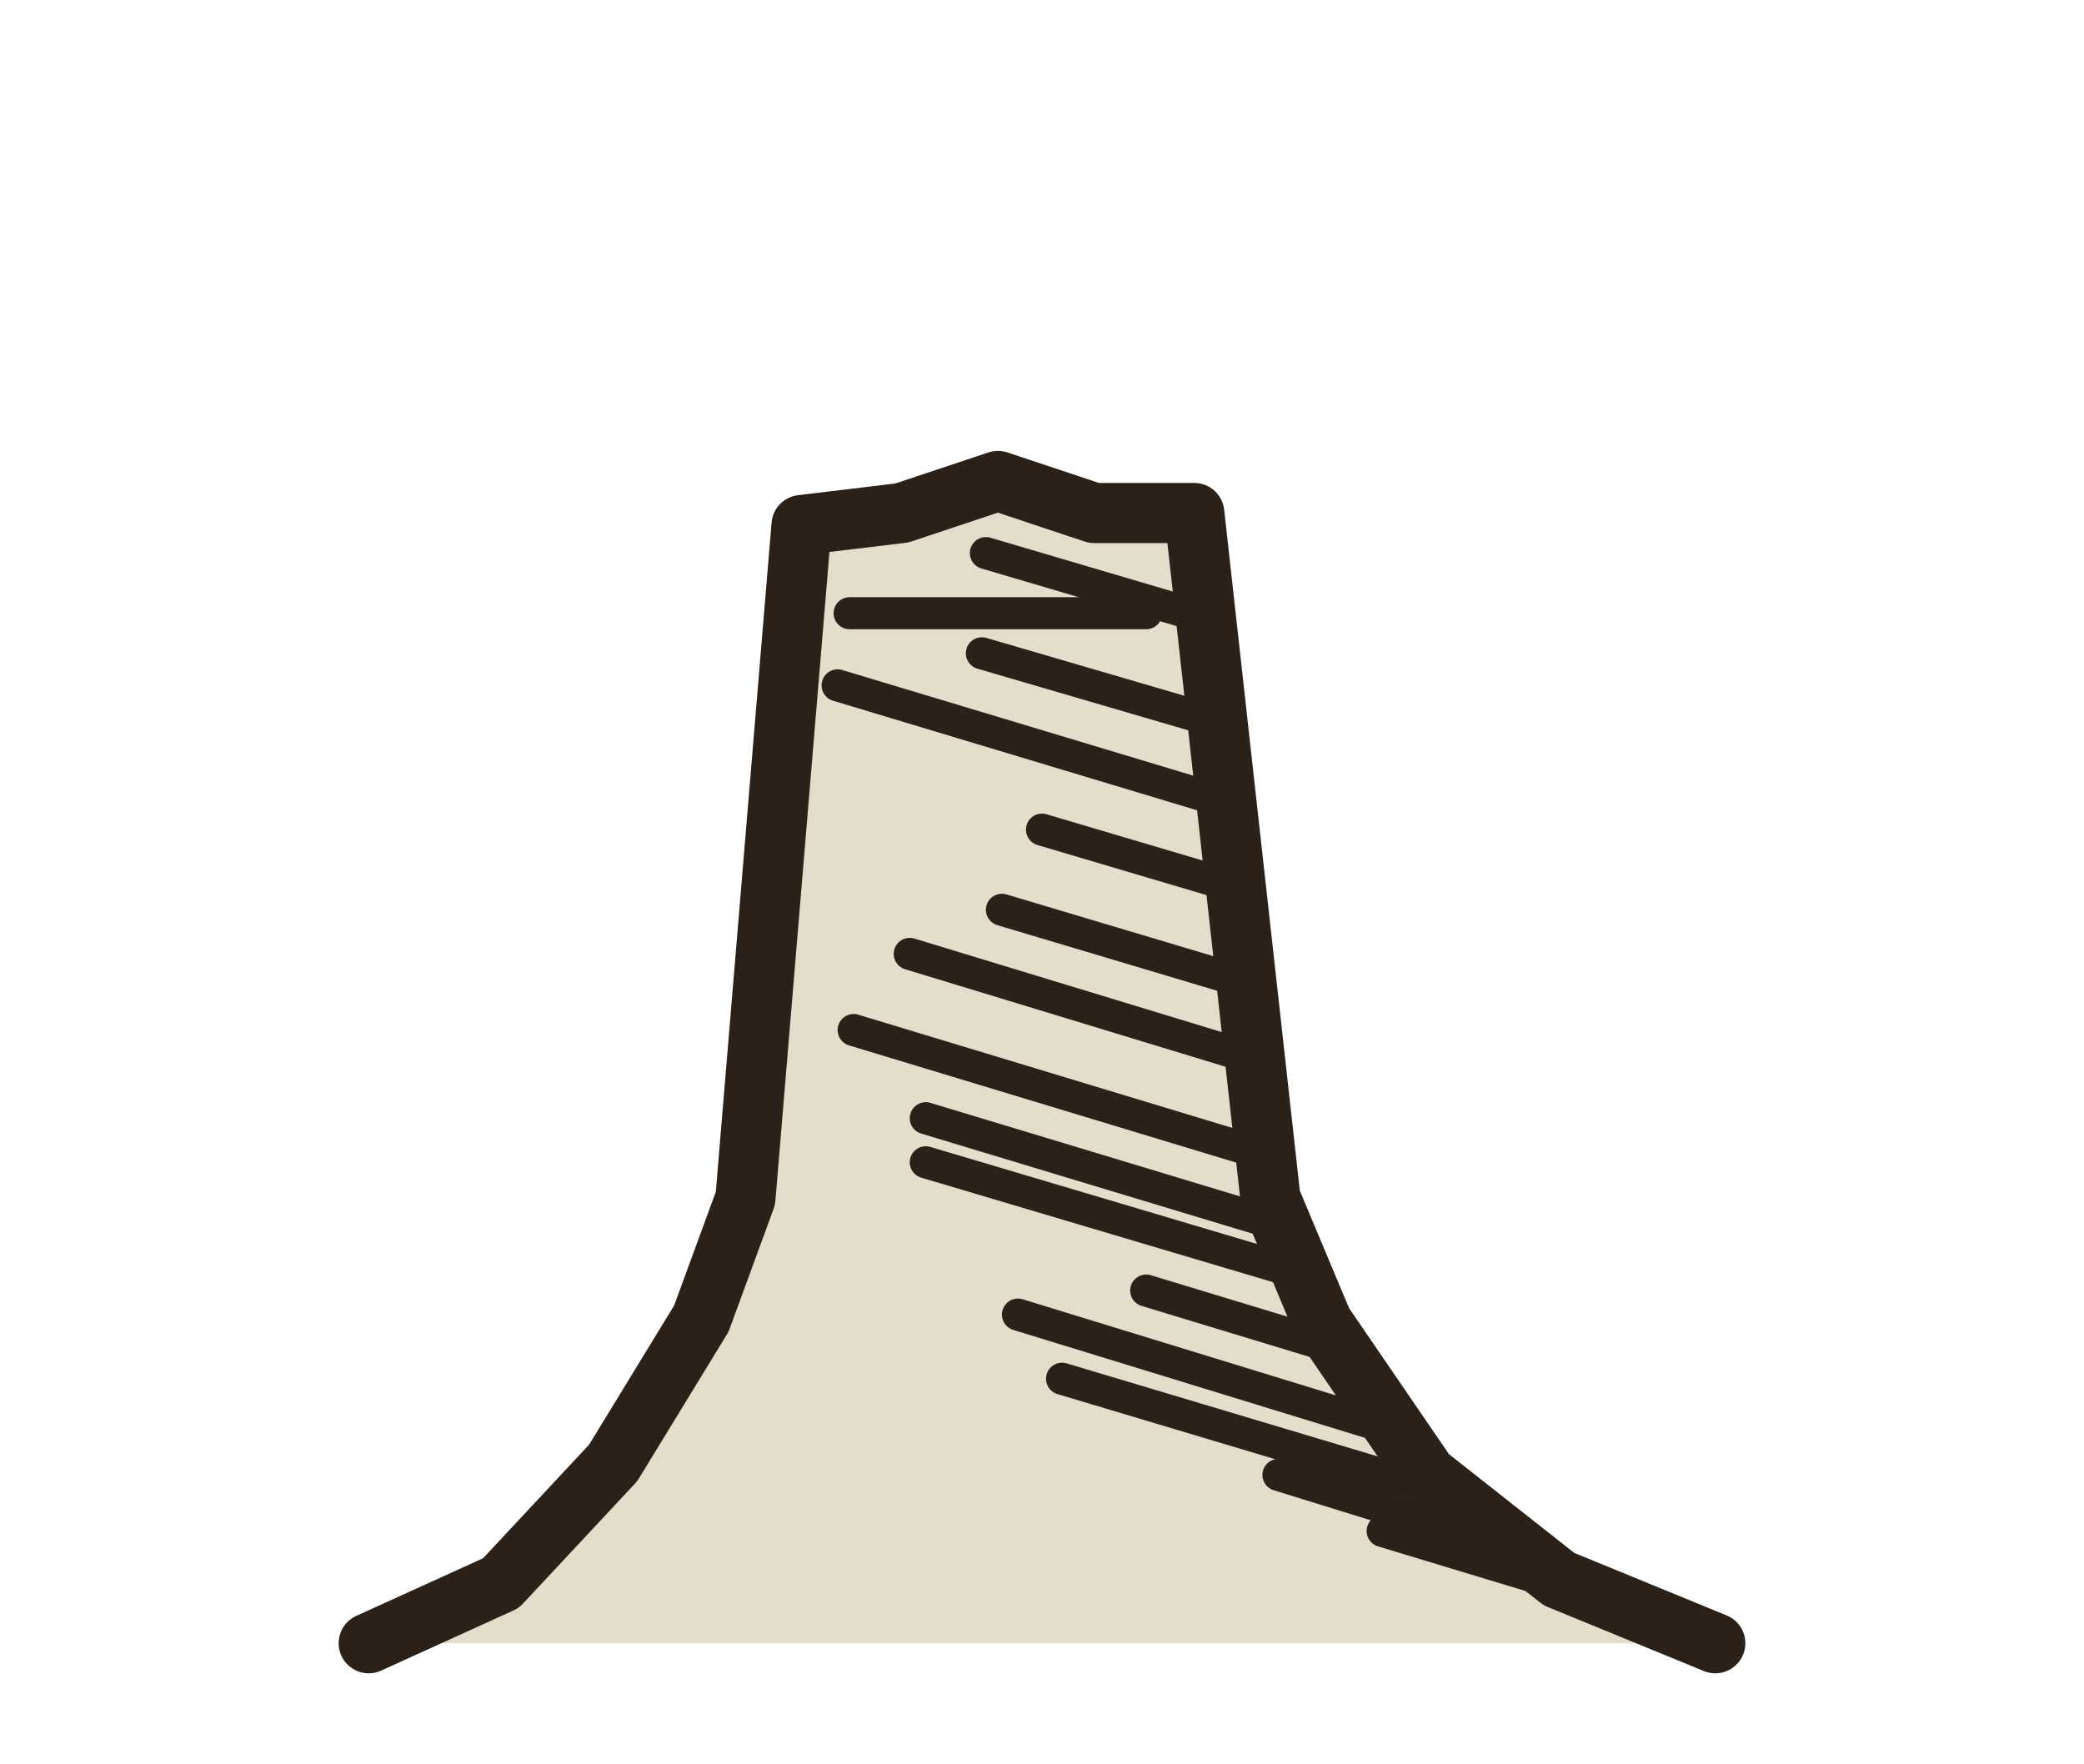
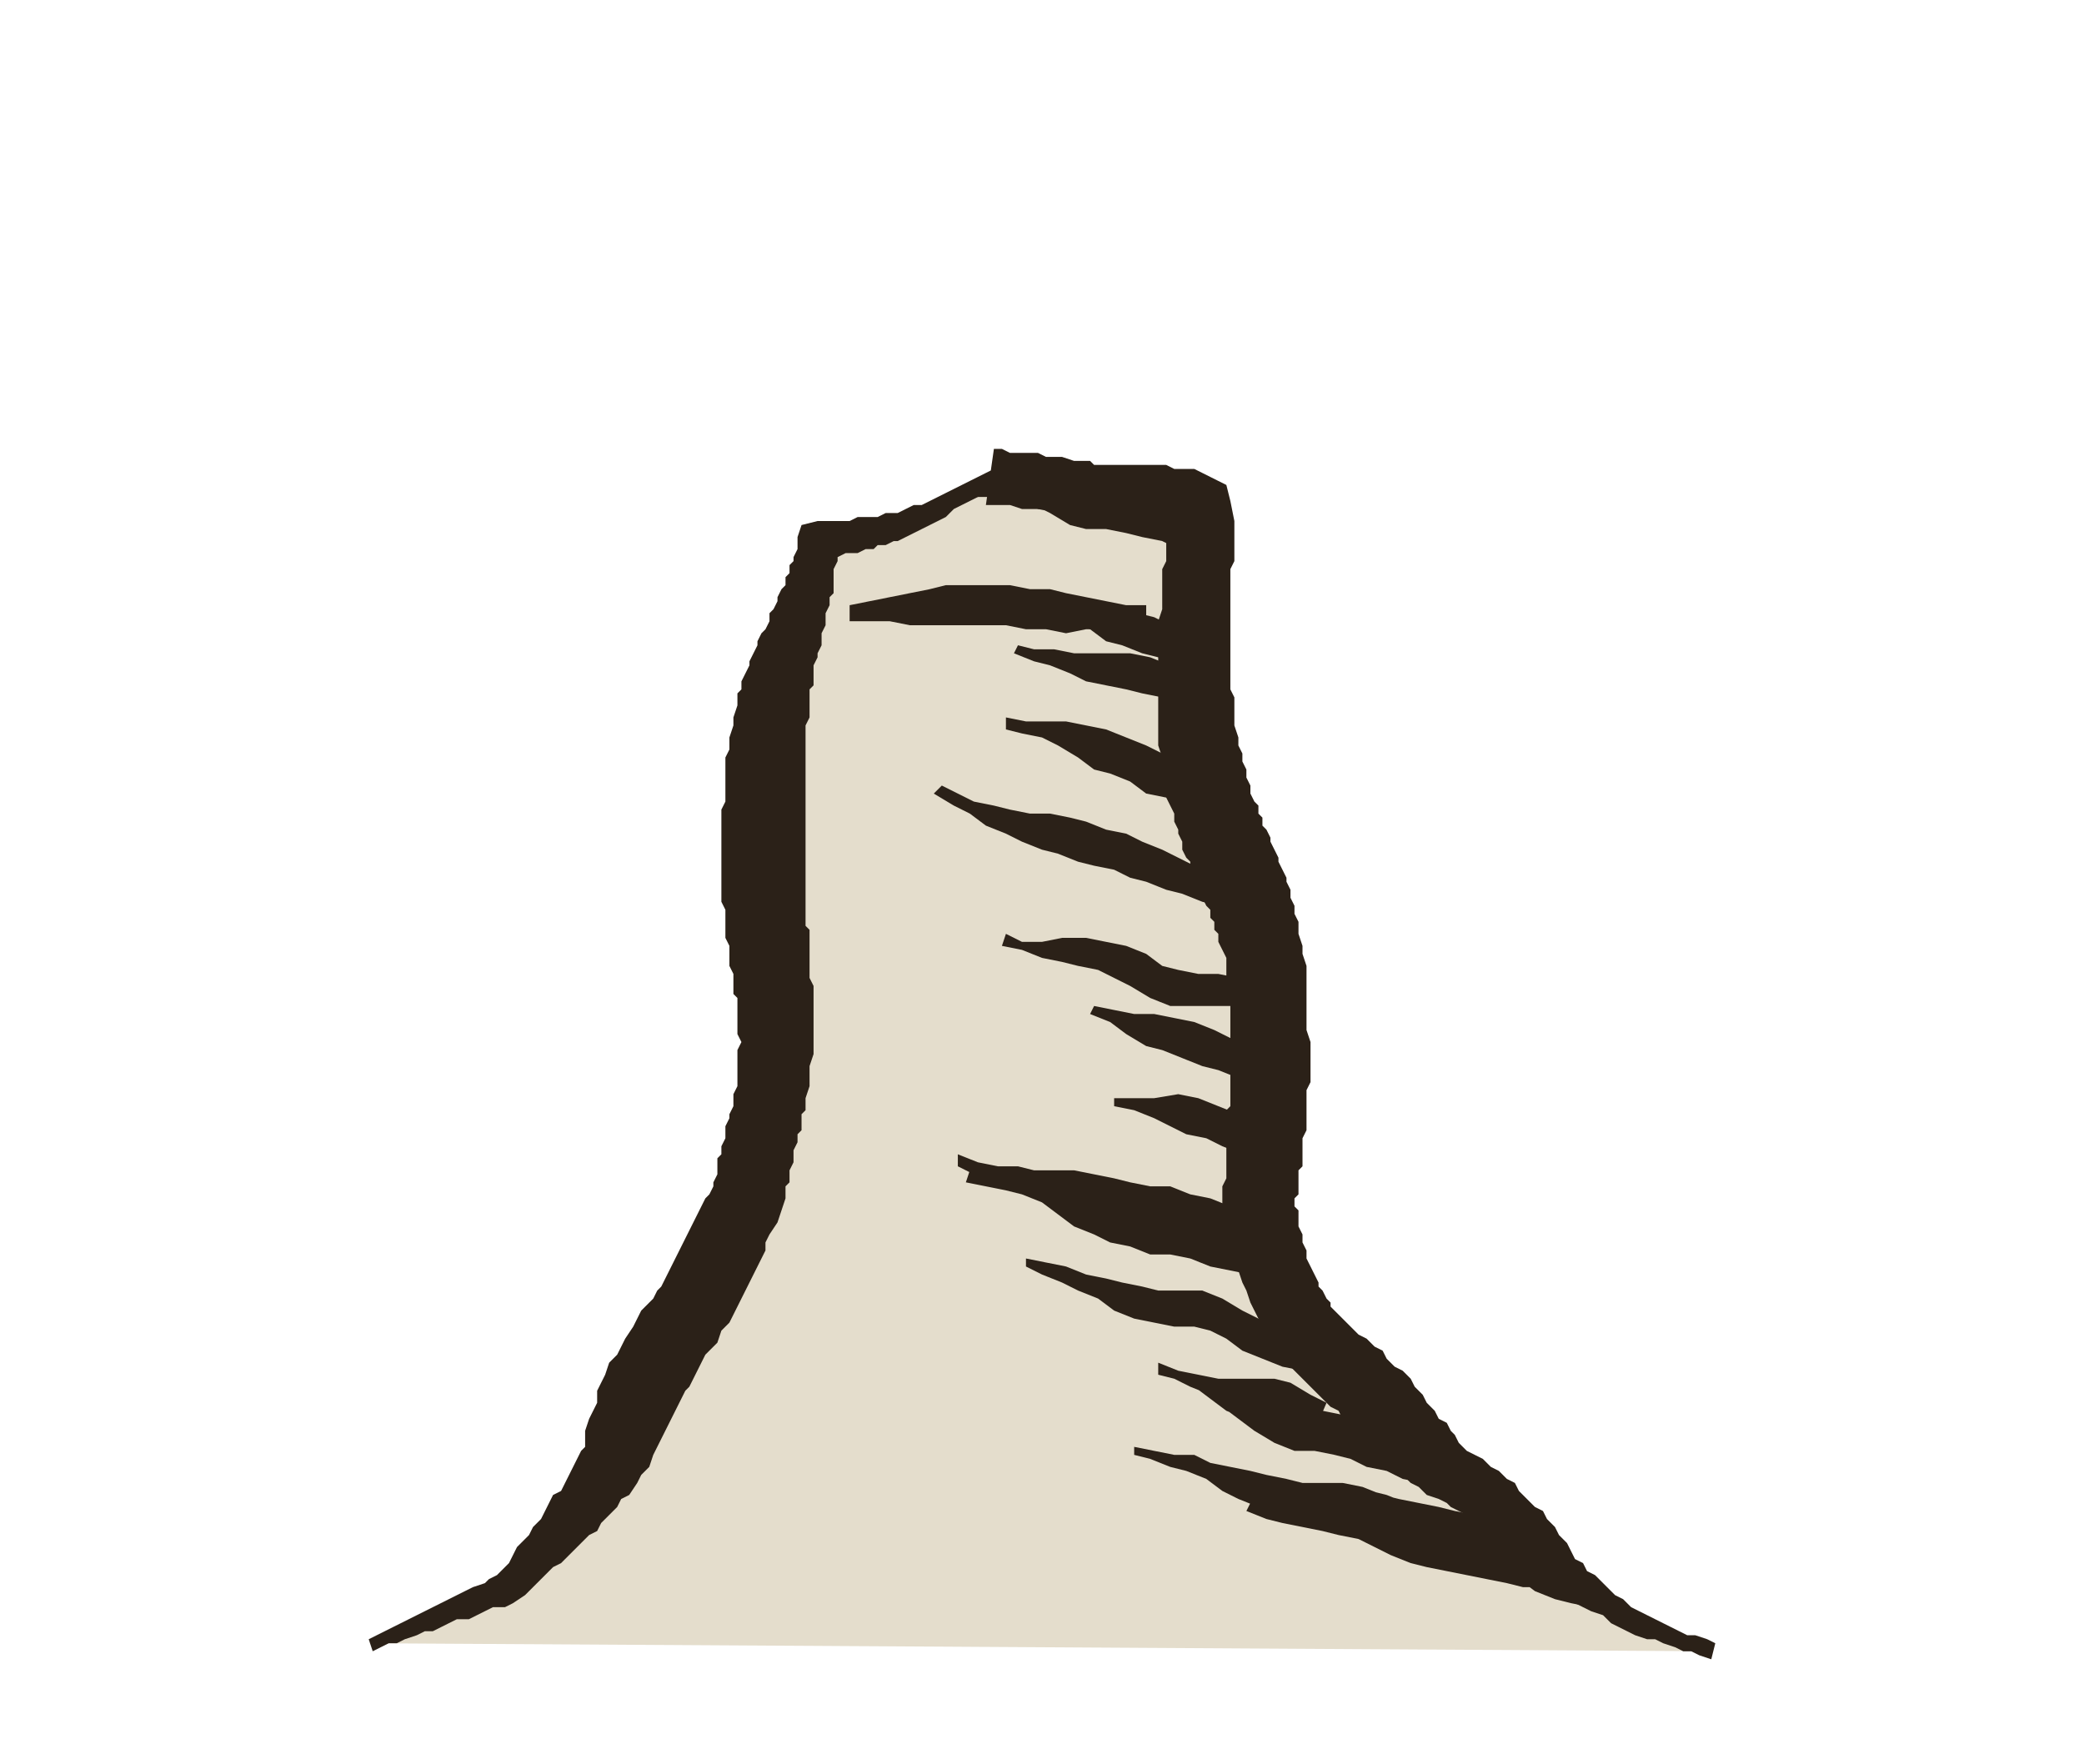
<svg xmlns="http://www.w3.org/2000/svg" width="52" height="44" viewBox="0 0 52 44">
  <defs>
    <clipPath id="m">
-       <polygon points="9.2,41.0 12.5,39.5 15.3,36.5 17.5,32.9 18.6,29.9 20.0,13.1 22.5,12.8 24.9,12.0 27.3,12.8 29.8,12.8 31.7,29.9 33.0,33.0 35.6,36.8 38.9,39.4 42.8,41.0" />
+       <polygon points="9.2,41.0 10.1,40.7 10.9,40.4 11.8,40.0 12.6,39.6 13.3,39.0 13.9,38.3 14.5,37.6 15.0,36.8 15.5,36.0 15.8,35.1 16.2,34.3 16.7,33.5 17.2,32.7 17.6,32.0 18.0,31.2 18.4,30.3 18.7,29.5 19.0,28.5 19.2,27.5 19.3,26.5 19.4,25.5 19.3,24.5 19.2,23.5 19.1,22.5 19.0,21.5 19.1,20.5 19.1,19.5 19.2,18.5 19.3,17.5 19.6,16.5 19.9,15.6 20.2,14.6 20.4,13.7 20.7,13.5 21.5,13.3 22.5,13.1 23.3,12.7 24.1,12.3 24.9,11.9 25.8,12.0 26.7,12.1 27.4,12.3 28.3,12.3 29.4,12.4 30.0,13.2 29.9,14.3 29.8,15.3 29.8,16.2 29.8,17.2 29.9,18.2 30.0,19.2 30.3,20.2 30.6,21.1 31.0,22.1 31.4,23.0 31.6,24.0 31.7,25.0 31.7,26.0 31.7,27.0 31.6,28.0 31.5,29.0 31.4,30.0 31.6,31.0 31.9,31.9 32.3,32.8 33.0,33.6 33.7,34.2 34.3,34.9 35.0,35.6 35.6,36.2 36.3,36.8 37.0,37.3 37.7,37.8 38.4,38.5 39.0,39.2 39.7,39.8 40.5,40.3 41.4,40.7 42.3,41.0 42.7,41.2" />
    </clipPath>
  </defs>
-   <polygon points="9.2,41.0 12.5,39.5 15.3,36.5 17.5,32.9 18.6,29.9 20.0,13.1 22.5,12.8 24.9,12.0 27.3,12.8 29.8,12.8 31.7,29.9 33.0,33.0 35.6,36.8 38.9,39.4 42.8,41.0" fill="#e4ddcc" stroke="none" />
-   <g fill="none" stroke="#2b2118" stroke-linecap="round" stroke-linejoin="round">
-     <polyline points="9.2,41.0 12.5,39.5 15.3,36.5 17.5,32.9 18.6,29.9 20.0,13.1 22.5,12.8 24.9,12.0 27.3,12.8 29.8,12.8 31.7,29.9 33.0,33.0 35.6,36.8 38.9,39.4 42.8,41.0" stroke-width="1.5" />
-     <polyline points="21.2,15.3 28.6,15.3" stroke-width="0.8" />
-     <g stroke-width="0.8" clip-path="url(#m)">
-       <line x1="26.3" y1="12.3" x2="21.1" y2="10.7" />
-       <line x1="30.4" y1="13.5" x2="24.0" y2="11.5" />
-       <line x1="30.7" y1="15.6" x2="24.6" y2="13.8" />
-       <line x1="31.0" y1="18.2" x2="24.5" y2="16.3" />
-       <line x1="31.2" y1="20.2" x2="20.9" y2="17.1" />
-       <line x1="31.4" y1="22.3" x2="26.0" y2="20.7" />
-       <line x1="31.7" y1="24.7" x2="25.0" y2="22.7" />
-       <line x1="31.9" y1="26.6" x2="22.7" y2="23.8" />
-       <line x1="32.2" y1="29.0" x2="21.3" y2="25.7" />
-       <line x1="32.7" y1="30.8" x2="23.1" y2="27.9" />
-       <line x1="33.2" y1="32.0" x2="23.1" y2="29.0" />
-       <line x1="34.2" y1="33.9" x2="28.6" y2="32.2" />
-       <line x1="35.5" y1="35.9" x2="25.4" y2="32.8" />
-       <line x1="37.2" y1="37.6" x2="26.5" y2="34.4" />
-       <line x1="39.0" y1="39.0" x2="31.9" y2="36.8" />
-       <line x1="40.2" y1="39.7" x2="35.1" y2="38.1" />
-       <line x1="42.1" y1="40.5" x2="34.5" y2="38.2" />
-     </g>
+   <polygon points="9.2,41.0 10.1,40.7 10.9,40.4 11.8,40.0 12.6,39.6 13.3,39.0 13.9,38.3 14.5,37.6 15.0,36.8 15.5,36.0 15.8,35.1 16.2,34.3 16.7,33.5 17.2,32.7 17.6,32.0 18.0,31.2 18.4,30.3 18.7,29.5 19.0,28.5 19.2,27.5 19.3,26.5 19.4,25.5 19.3,24.5 19.2,23.5 19.1,22.5 19.0,21.5 19.1,20.5 19.1,19.5 19.2,18.5 19.3,17.5 19.6,16.5 19.9,15.6 20.2,14.6 20.4,13.7 20.7,13.5 21.5,13.3 22.5,13.1 23.3,12.7 24.1,12.3 24.9,11.9 25.8,12.0 26.7,12.1 27.4,12.3 28.3,12.3 29.4,12.4 30.0,13.2 29.9,14.3 29.8,15.3 29.8,16.2 29.8,17.2 29.9,18.2 30.0,19.2 30.3,20.2 30.6,21.1 31.0,22.1 31.4,23.0 31.6,24.0 31.7,25.0 31.7,26.0 31.7,27.0 31.6,28.0 31.5,29.0 31.4,30.0 31.6,31.0 31.9,31.9 32.3,32.8 33.0,33.6 33.7,34.2 34.3,34.9 35.0,35.6 35.6,36.2 36.3,36.8 37.0,37.3 37.7,37.8 38.4,38.5 39.0,39.2 39.7,39.8 40.5,40.3 41.4,40.7 42.3,41.0 42.7,41.2" fill="#e4ddcc" stroke="none" />
+   <g fill="#2b2118" stroke="none">
+     <path d="M9.3,41.2 9.5,41.1 9.7,41.0 9.9,41.0 10.1,40.9 10.4,40.8 10.6,40.7 10.8,40.7 11.0,40.6 11.2,40.5 11.4,40.4 11.7,40.4 11.9,40.3 12.1,40.2 12.3,40.1 12.6,40.1 12.8,40.0 13.1,39.8 13.3,39.6 13.5,39.4 13.6,39.3 13.8,39.1 14.0,39.0 14.2,38.8 14.3,38.7 14.5,38.5 14.7,38.3 14.9,38.2 15.0,38.0 15.2,37.8 15.4,37.6 15.5,37.4 15.7,37.3 15.9,37.0 16.0,36.8 16.2,36.6 16.3,36.3 16.4,36.1 16.5,35.9 16.6,35.7 16.7,35.5 16.8,35.3 16.9,35.1 17.0,34.9 17.1,34.7 17.2,34.6 17.3,34.4 17.4,34.2 17.5,34.0 17.6,33.8 17.7,33.7 17.9,33.5 18.0,33.2 18.2,33.0 18.3,32.8 18.4,32.6 18.5,32.4 18.6,32.2 18.7,32.0 18.8,31.8 18.9,31.6 19.0,31.4 19.1,31.2 19.1,31.0 19.2,30.8 19.4,30.5 19.5,30.2 19.6,29.9 19.6,29.6 19.7,29.5 19.7,29.3 19.7,29.2 19.8,29.0 19.8,28.8 19.8,28.7 19.9,28.5 19.9,28.3 20.0,28.2 20.0,28.0 20.0,27.8 20.1,27.7 20.1,27.4 20.2,27.1 20.2,26.9 20.2,26.6 20.3,26.3 20.3,26.0 20.3,25.8 20.3,25.5 20.3,25.3 20.3,25.1 20.3,24.9 20.3,24.7 20.3,24.6 20.2,24.4 20.2,24.2 20.2,24.0 20.2,23.9 20.2,23.7 20.2,23.5 20.2,23.4 20.2,23.2 20.1,23.1 20.1,22.9 20.1,22.7 20.1,22.6 20.1,22.4 20.1,22.3 20.1,22.1 20.1,22.0 20.1,21.7 20.1,21.5 20.1,21.2 20.1,21.0 20.1,20.8 20.1,20.5 20.1,20.3 20.1,20.0 20.1,19.8 20.1,19.5 20.1,19.3 20.1,19.1 20.1,18.8 20.1,18.6 20.1,18.4 20.1,18.1 20.2,17.9 20.2,17.7 20.2,17.5 20.2,17.4 20.2,17.2 20.3,17.1 20.3,16.9 20.3,16.8 20.3,16.6 20.4,16.4 20.4,16.3 20.5,16.1 20.5,16.0 20.5,15.8 20.6,15.6 20.6,15.4 20.6,15.3 20.7,15.1 20.7,14.9 20.8,14.8 20.8,14.6 20.8,14.4 20.8,14.2 20.9,14.0 20.9,13.8 20.8,13.7 20.7,13.8 20.6,13.9 20.7,13.9 20.9,13.9 21.1,13.8 21.4,13.8 21.6,13.7 21.8,13.7 21.9,13.6 22.1,13.6 22.3,13.5 22.4,13.5 22.6,13.4 22.8,13.3 23.0,13.2 23.2,13.1 23.4,13.0 23.6,12.9 23.8,12.7 24.0,12.6 24.2,12.5 24.4,12.4 24.6,12.3 24.8,12.2 25.0,12.1 25.3,11.9 25.1,11.6 24.8,11.7 24.6,11.8 24.4,11.9 24.2,12.0 24.0,12.1 23.8,12.2 23.6,12.3 23.4,12.4 23.2,12.5 23.0,12.6 22.8,12.6 22.6,12.7 22.4,12.8 22.3,12.8 22.1,12.8 21.9,12.9 21.8,12.9 21.6,12.9 21.4,12.9 21.2,13.0 21.0,13.0 20.8,13.0 20.7,13.0 20.4,13.0 20.0,13.1 19.9,13.4 19.9,13.7 19.8,13.9 19.8,14.0 19.7,14.1 19.7,14.3 19.6,14.4 19.6,14.6 19.5,14.7 19.4,14.9 19.4,15.0 19.3,15.2 19.2,15.3 19.2,15.5 19.1,15.7 19.0,15.8 18.9,16.0 18.9,16.1 18.8,16.3 18.7,16.5 18.7,16.6 18.6,16.8 18.5,17.0 18.5,17.2 18.4,17.3 18.4,17.6 18.3,17.9 18.3,18.1 18.2,18.4 18.2,18.7 18.1,18.9 18.1,19.2 18.1,19.4 18.1,19.7 18.1,20.0 18.0,20.2 18.0,20.5 18.0,20.7 18.0,21.0 18.0,21.2 18.0,21.5 18.0,21.7 18.0,22.0 18.0,22.2 18.0,22.4 18.0,22.5 18.1,22.7 18.1,22.9 18.1,23.1 18.1,23.3 18.1,23.4 18.2,23.6 18.2,23.8 18.2,23.9 18.2,24.1 18.3,24.3 18.3,24.4 18.3,24.6 18.3,24.8 18.4,24.9 18.4,25.1 18.4,25.2 18.4,25.4 18.4,25.5 18.4,25.8 18.5,26.0 18.4,26.2 18.4,26.4 18.4,26.6 18.4,26.9 18.4,27.1 18.3,27.3 18.3,27.5 18.3,27.6 18.2,27.8 18.2,27.9 18.1,28.1 18.1,28.3 18.1,28.4 18.0,28.6 18.0,28.8 17.9,28.9 17.9,29.1 17.9,29.3 17.8,29.5 17.8,29.6 17.7,29.8 17.6,29.9 17.5,30.1 17.4,30.3 17.3,30.5 17.2,30.7 17.1,30.9 17.0,31.1 16.9,31.3 16.8,31.5 16.7,31.7 16.6,31.9 16.5,32.1 16.4,32.2 16.3,32.4 16.2,32.5 16.0,32.7 15.9,32.9 15.8,33.1 15.6,33.4 15.5,33.6 15.4,33.8 15.2,34.0 15.1,34.3 15.0,34.5 14.9,34.7 14.9,35.0 14.8,35.2 14.7,35.4 14.6,35.7 14.6,35.9 14.6,36.1 14.5,36.2 14.4,36.4 14.3,36.6 14.2,36.8 14.1,37.0 14.0,37.2 13.8,37.3 13.7,37.5 13.6,37.7 13.5,37.9 13.3,38.1 13.2,38.3 13.1,38.4 12.9,38.6 12.8,38.8 12.7,39.0 12.5,39.2 12.4,39.3 12.2,39.4 12.1,39.5 11.8,39.6 11.6,39.7 11.4,39.8 11.2,39.9 11.0,40.0 10.8,40.1 10.6,40.2 10.4,40.3 10.2,40.4 10.0,40.5 9.8,40.6 9.6,40.7 9.4,40.8 9.2,40.9ZM24.6,12.6 24.8,12.6 25.0,12.6 25.2,12.6 25.5,12.7 25.7,12.7 25.9,12.7 26.1,12.7 26.3,12.8 26.6,12.8 26.7,12.8 26.9,12.9 27.1,12.9 27.4,13.0 27.6,13.0 27.9,12.9 28.1,13.0 28.3,13.0 28.5,13.0 28.7,13.0 28.9,13.1 29.1,13.1 29.2,13.1 29.4,13.2 29.4,13.2 29.3,13.0 29.2,13.0 29.2,13.0 29.2,13.2 29.1,13.3 29.1,13.5 29.1,13.7 29.1,13.8 29.1,14.0 29.0,14.2 29.0,14.3 29.0,14.5 29.0,14.7 29.0,14.9 29.0,15.1 29.0,15.2 28.9,15.5 28.9,15.7 28.9,16.0 28.9,16.3 28.9,16.5 28.9,16.8 28.9,17.0 28.9,17.3 28.9,17.5 28.9,17.8 28.9,18.1 28.9,18.3 28.9,18.6 29.0,18.9 29.0,19.1 29.0,19.4 29.1,19.7 29.1,19.9 29.2,20.1 29.3,20.3 29.3,20.5 29.4,20.7 29.4,20.8 29.5,21.0 29.5,21.2 29.6,21.4 29.7,21.5 29.7,21.7 29.8,21.8 29.9,22.0 29.9,22.2 30.0,22.3 30.0,22.4 30.1,22.6 30.2,22.7 30.2,22.9 30.3,23.0 30.3,23.2 30.4,23.3 30.4,23.5 30.5,23.7 30.6,23.9 30.6,24.1 30.6,24.4 30.7,24.6 30.7,24.8 30.7,25.0 30.7,25.3 30.7,25.5 30.7,25.7 30.7,26.0 30.7,26.2 30.7,26.4 30.7,26.7 30.7,26.9 30.7,27.2 30.7,27.4 30.7,27.6 30.6,27.7 30.6,27.9 30.6,28.1 30.6,28.2 30.6,28.4 30.6,28.5 30.6,28.7 30.6,28.9 30.6,29.0 30.6,29.2 30.6,29.4 30.5,29.6 30.5,29.8 30.5,30.0 30.5,30.3 30.6,30.5 30.6,30.7 30.7,30.9 30.7,31.1 30.8,31.2 30.8,31.5 30.9,31.7 31.0,32.0 31.1,32.2 31.2,32.5 31.3,32.7 31.4,32.9 31.5,33.1 31.6,33.2 31.7,33.4 31.8,33.6 31.9,33.8 32.1,34.0 32.3,34.2 32.5,34.4 32.7,34.6 32.9,34.8 33.0,34.9 33.2,35.1 33.4,35.2 33.5,35.4 33.7,35.5 33.9,35.7 34.0,35.9 34.2,36.0 34.4,36.2 34.5,36.3 34.7,36.5 34.8,36.6 35.0,36.8 35.2,37.0 35.4,37.1 35.6,37.3 35.9,37.4 36.1,37.5 36.2,37.6 36.4,37.7 36.6,37.8 36.8,37.9 37.0,38.1 37.2,38.2 37.4,38.3 37.5,38.4 37.7,38.6 37.9,38.7 38.0,38.8 38.2,39.0 38.3,39.1 38.5,39.3 38.7,39.5 38.9,39.7 39.1,39.8 39.3,40.0 39.5,40.1 39.7,40.2 40.0,40.3 40.2,40.5 40.4,40.6 40.6,40.7 40.8,40.8 41.1,40.9 41.3,40.9 41.5,41.0 41.8,41.1 42.0,41.2 42.2,41.2 42.4,41.3 42.7,41.4 42.8,41.0 42.6,40.9 42.3,40.8 42.1,40.8 41.9,40.7 41.7,40.6 41.5,40.5 41.3,40.4 41.1,40.3 40.9,40.2 40.7,40.1 40.5,39.9 40.3,39.8 40.1,39.6 40.0,39.5 39.8,39.3 39.6,39.2 39.5,39.0 39.3,38.9 39.2,38.7 39.1,38.5 38.9,38.3 38.8,38.1 38.6,37.9 38.5,37.7 38.3,37.6 38.1,37.4 37.9,37.2 37.8,37.0 37.6,36.9 37.4,36.7 37.2,36.6 37.0,36.4 36.8,36.3 36.6,36.2 36.5,36.1 36.4,36.0 36.3,35.8 36.2,35.7 36.1,35.5 35.9,35.4 35.8,35.2 35.6,35.0 35.5,34.8 35.3,34.6 35.2,34.4 35.0,34.2 34.8,34.1 34.6,33.9 34.5,33.7 34.3,33.6 34.1,33.4 33.9,33.3 33.7,33.1 33.6,33.0 33.4,32.8 33.3,32.7 33.2,32.6 33.2,32.5 33.1,32.4 33.0,32.2 32.9,32.1 32.9,32.0 32.8,31.8 32.7,31.6 32.6,31.4 32.6,31.2 32.5,31.0 32.5,30.8 32.4,30.6 32.4,30.5 32.4,30.3 32.4,30.2 32.3,30.1 32.3,30.0 32.3,29.9 32.4,29.8 32.4,29.6 32.4,29.4 32.4,29.2 32.5,29.1 32.5,28.9 32.5,28.7 32.5,28.5 32.5,28.4 32.6,28.2 32.6,28.0 32.6,27.9 32.6,27.7 32.6,27.5 32.6,27.2 32.7,27.0 32.7,26.7 32.7,26.5 32.7,26.2 32.7,26.0 32.6,25.7 32.6,25.5 32.6,25.2 32.6,24.9 32.6,24.7 32.6,24.4 32.6,24.1 32.5,23.8 32.5,23.6 32.4,23.3 32.4,23.0 32.3,22.8 32.3,22.6 32.2,22.4 32.2,22.2 32.1,22.0 32.1,21.9 32.0,21.7 31.9,21.5 31.9,21.4 31.8,21.2 31.7,21.0 31.7,20.9 31.6,20.7 31.5,20.6 31.5,20.4 31.4,20.3 31.4,20.1 31.3,20.0 31.2,19.8 31.2,19.7 31.2,19.6 31.1,19.4 31.1,19.2 31.0,19.0 31.0,18.8 30.9,18.6 30.9,18.4 30.8,18.1 30.8,17.9 30.8,17.7 30.8,17.4 30.7,17.2 30.7,17.0 30.7,16.7 30.7,16.5 30.7,16.2 30.7,16.0 30.7,15.8 30.7,15.5 30.7,15.3 30.7,15.1 30.7,15.0 30.7,14.8 30.7,14.7 30.7,14.5 30.7,14.3 30.7,14.2 30.8,14.0 30.8,13.8 30.8,13.6 30.8,13.4 30.8,13.2 30.8,13.0 30.7,12.5 30.6,12.1 30.2,11.9 29.8,11.7 29.5,11.7 29.3,11.7 29.1,11.6 28.9,11.6 28.6,11.6 28.3,11.6 28.1,11.6 27.8,11.6 27.6,11.6 27.5,11.6 27.3,11.6 27.2,11.5 27.0,11.5 26.8,11.5 26.5,11.4 26.3,11.4 26.1,11.4 25.9,11.3 25.6,11.3 25.4,11.3 25.2,11.3 25.0,11.2 24.8,11.2Z" />
+     <path d="M21.2,15.5 21.7,15.5 22.2,15.5 22.7,15.6 23.2,15.6 23.7,15.6 24.2,15.6 24.6,15.6 25.1,15.6 25.6,15.7 26.1,15.7 26.6,15.8 27.1,15.7 27.6,15.7 28.1,15.6 28.6,15.6 28.6,15.1 28.1,15.1 27.6,15.0 27.1,14.9 26.6,14.8 26.2,14.7 25.7,14.7 25.2,14.6 24.7,14.6 24.1,14.6 23.6,14.6 23.2,14.7 22.7,14.8 22.2,14.9 21.7,15.0 21.2,15.1Z" />
+     <path clip-path="url(#m)" d="M27.1,12.2 26.7,12.0 26.2,11.9 25.8,11.6 25.3,11.4 24.7,11.3 24.2,11.3 23.8,11.3 23.3,11.2 22.8,11.2 22.3,11.3 21.8,11.2 21.3,11.2 21.3,11.4 21.7,11.5 22.2,11.7 22.7,11.9 23.1,12.1 23.6,12.3 24.1,12.4 24.6,12.4 25.1,12.4 25.5,12.5 25.9,12.7 26.4,12.8 26.9,12.9ZM30.6,13.3 30.2,13.1 29.7,12.9 29.3,12.7 28.8,12.5 28.3,12.3 27.8,12.2 27.3,12.2 26.9,12.1 26.4,12.0 25.9,12.0 25.4,12.0 24.9,11.9 24.5,11.8 24.4,12.1 24.9,12.2 25.3,12.4 25.8,12.6 26.2,12.8 26.7,13.1 27.1,13.2 27.6,13.2 28.1,13.3 28.5,13.4 29.0,13.5 29.4,13.7 29.9,13.9 30.3,14.0ZM30.9,16.4 30.5,16.2 30.1,16.0 29.7,15.8 29.2,15.6 28.8,15.4 28.4,15.3 27.9,15.1 27.4,15.1 26.9,15.1 26.5,15.0 26.0,15.0 25.9,15.2 26.4,15.4 26.8,15.5 27.2,15.7 27.6,16.0 28.0,16.1 28.5,16.3 28.9,16.4 29.4,16.6 29.8,16.7 30.2,16.9 30.7,17.0ZM31.0,17.2 30.6,17.0 30.1,16.9 29.6,16.7 29.2,16.6 28.7,16.4 28.2,16.3 27.7,16.3 27.3,16.3 26.8,16.3 26.3,16.2 25.8,16.2 25.4,16.1 25.3,16.3 25.8,16.5 26.2,16.6 26.7,16.8 27.1,17.0 27.6,17.1 28.1,17.2 28.5,17.3 29.0,17.4 29.4,17.5 29.9,17.6 30.3,17.8 30.8,17.9ZM31.3,19.5 30.8,19.3 30.3,19.2 29.8,19.1 29.4,19.0 29.0,18.8 28.6,18.6 28.1,18.4 27.6,18.2 27.1,18.1 26.6,18.0 26.1,18.0 25.6,18.0 25.1,17.9 25.1,18.2 25.5,18.3 26.0,18.4 26.4,18.6 26.9,18.9 27.3,19.2 27.7,19.3 28.2,19.5 28.6,19.8 29.1,19.9 29.7,20.0 30.2,20.0 30.7,20.1 31.1,20.2ZM31.6,22.4 31.2,22.2 30.7,22.0 30.3,21.8 29.8,21.6 29.4,21.4 29.0,21.2 28.5,21.0 28.1,20.8 27.6,20.7 27.1,20.5 26.7,20.4 26.2,20.3 25.7,20.3 25.2,20.2 24.8,20.1 24.3,20.0 23.9,19.8 23.5,19.6 23.3,19.8 23.8,20.1 24.2,20.3 24.6,20.6 25.1,20.8 25.5,21.0 26.0,21.2 26.4,21.3 26.9,21.5 27.3,21.6 27.8,21.7 28.2,21.9 28.6,22.0 29.1,22.2 29.5,22.3 30.0,22.5 30.4,22.6 30.9,22.8 31.3,23.0ZM31.9,24.6 31.4,24.5 30.9,24.4 30.4,24.3 29.9,24.3 29.4,24.2 29.0,24.1 28.6,23.8 28.1,23.6 27.6,23.5 27.1,23.4 26.5,23.4 26.0,23.5 25.5,23.5 25.1,23.3 25.0,23.6 25.5,23.7 26.0,23.9 26.5,24.0 26.9,24.1 27.4,24.2 27.8,24.4 28.2,24.6 28.7,24.9 29.2,25.1 29.8,25.1 30.3,25.1 30.7,25.1 31.2,25.2 31.7,25.4ZM32.1,26.6 31.6,26.4 31.2,26.2 30.7,25.9 30.3,25.7 29.8,25.5 29.3,25.4 28.8,25.3 28.3,25.3 27.8,25.2 27.3,25.1 27.2,25.3 27.7,25.5 28.1,25.8 28.6,26.1 29.0,26.2 29.5,26.4 30.0,26.6 30.4,26.7 30.9,26.9 31.4,27.1 31.8,27.2ZM32.2,28.2 31.8,28.1 31.3,28.0 30.9,27.8 30.4,27.6 29.9,27.4 29.4,27.3 28.8,27.4 28.3,27.4 27.8,27.4 27.8,27.6 28.3,27.7 28.8,27.9 29.2,28.1 29.6,28.3 30.1,28.4 30.5,28.6 31.0,28.8 31.5,28.9 32.0,29.0ZM32.9,30.9 32.5,30.8 32.0,30.7 31.6,30.5 31.1,30.3 30.7,30.1 30.2,29.9 29.7,29.8 29.2,29.6 28.7,29.6 28.2,29.5 27.8,29.4 27.3,29.3 26.8,29.2 26.3,29.2 25.8,29.2 25.4,29.1 24.9,29.1 24.4,29.0 23.9,28.8 23.9,29.1 24.3,29.3 24.8,29.4 25.3,29.6 25.7,29.8 26.2,29.9 26.6,30.1 27.1,30.2 27.6,30.4 28.1,30.5 28.6,30.5 29.0,30.6 29.5,30.7 29.9,30.8 30.4,30.9 30.8,31.1 31.3,31.2 31.8,31.4 32.2,31.5 32.7,31.7ZM33.3,31.4 32.8,31.3 32.3,31.1 31.8,31.0 31.3,30.9 30.9,30.8 30.4,30.6 29.9,30.5 29.4,30.4 29.0,30.3 28.5,30.2 28.0,30.1 27.6,29.9 27.1,29.8 26.7,29.6 26.2,29.5 25.7,29.4 25.2,29.4 24.7,29.3 24.2,29.2 24.1,29.5 24.6,29.6 25.1,29.7 25.5,29.8 26.0,30.0 26.4,30.3 26.8,30.6 27.3,30.8 27.7,31.0 28.2,31.1 28.7,31.3 29.2,31.3 29.7,31.4 30.2,31.6 30.7,31.7 31.2,31.8 31.6,31.8 32.1,31.9 32.6,32.0 33.0,32.1ZM34.6,33.9 34.1,33.7 33.7,33.5 33.1,33.5 32.7,33.4 32.2,33.3 31.8,33.2 31.4,32.9 31.0,32.7 30.5,32.4 30.0,32.2 29.4,32.2 28.9,32.2 28.5,32.1 28.0,32.0 27.6,31.9 27.1,31.8 26.6,31.6 26.1,31.5 25.6,31.4 25.6,31.6 26.0,31.8 26.5,32.0 26.9,32.2 27.4,32.4 27.8,32.7 28.3,32.9 28.8,33.0 29.3,33.1 29.8,33.1 30.2,33.2 30.6,33.4 31.0,33.7 31.5,33.9 32.0,34.1 32.5,34.2 33.0,34.2 33.5,34.3 33.9,34.4 34.4,34.6ZM35.9,35.9 35.5,35.8 35.1,35.5 34.7,35.3 34.2,35.4 33.7,35.5 33.6,35.7 34.0,35.9 34.4,36.2 34.8,36.4 35.2,36.5 35.7,36.7ZM33.1,35.0 32.7,34.8 32.2,34.5 31.8,34.4 31.3,34.4 30.8,34.4 30.3,34.4 29.9,34.4 29.8,34.6 30.2,34.9 30.6,35.2 31.1,35.4 31.5,35.4 32.0,35.5 32.4,35.6 32.8,35.7ZM36.6,36.8 36.2,36.6 35.8,36.3 35.3,36.1 34.9,35.9 34.4,35.8 34.0,35.5 33.5,35.3 33.0,35.2 32.5,35.2 32.1,35.1 31.7,34.9 31.3,34.7 30.8,34.5 30.4,34.4 29.9,34.3 29.4,34.2 28.9,34.0 28.9,34.3 29.3,34.4 29.7,34.6 30.2,34.8 30.5,35.1 30.9,35.4 31.3,35.7 31.8,36.0 32.3,36.2 32.8,36.2 33.3,36.3 33.7,36.4 34.1,36.6 34.6,36.7 35.0,36.9 35.5,37.0 35.9,37.2 36.3,37.4ZM39.1,38.7 38.6,38.6 38.2,38.4 37.8,38.2 37.3,38.0 36.8,37.8 36.3,37.7 35.9,37.6 35.4,37.5 34.9,37.4 34.5,37.3 34.0,37.1 33.5,37.0 33.0,37.0 32.5,37.0 32.1,36.9 31.6,36.8 31.2,36.7 30.7,36.6 30.2,36.5 29.8,36.3 29.3,36.3 28.8,36.2 28.3,36.1 28.3,36.3 28.7,36.4 29.2,36.6 29.6,36.7 30.1,36.9 30.5,37.2 30.9,37.4 31.4,37.6 31.9,37.8 32.4,37.9 32.9,38.0 33.3,38.0 33.8,38.1 34.2,38.2 34.7,38.4 35.2,38.4 35.7,38.5 36.1,38.6 36.6,38.7 37.0,38.8 37.5,39.0 37.9,39.1 38.4,39.3 38.9,39.4ZM40.1,39.1 39.6,39.0 39.1,38.9 38.6,38.9 38.1,38.8 37.7,38.7 37.3,38.6 36.8,38.5 36.4,38.3 35.9,38.1 35.5,38.0 35.0,37.9 34.6,37.7 34.1,37.6 33.6,37.6 33.0,37.6 32.6,37.6 32.1,37.6 31.6,37.6 31.2,37.5 31.1,37.7 31.6,37.9 32.0,38.0 32.5,38.1 33.0,38.2 33.4,38.3 33.9,38.4 34.3,38.6 34.7,38.8 35.2,39.0 35.6,39.1 36.1,39.2 36.6,39.3 37.1,39.4 37.6,39.5 38.0,39.6 38.5,39.6 39.0,39.6 39.5,39.7 39.9,39.8ZM42.5,40.2 42.1,40.1 41.7,39.9 41.3,39.7 40.8,39.4 40.4,39.2 39.9,39.1 39.5,39.0 39.0,38.9 38.5,38.9 38.1,38.8 37.6,38.8 37.2,38.6 36.7,38.5 36.6,38.7 37.1,38.9 37.5,39.2 37.9,39.4 38.3,39.7 38.8,39.9 39.2,40.0 39.7,40.1 40.1,40.2 40.5,40.3 40.9,40.5 41.4,40.7 41.8,40.8 42.3,40.9ZM35.9,37.8 35.5,37.6 35.1,37.5 34.6,37.3 34.2,37.2 33.7,37.1 33.2,37.2 32.8,37.1 32.7,37.4 33.1,37.6 33.5,37.8 33.9,38.1 34.3,38.3 34.8,38.3 35.3,38.4 35.7,38.5Z" />
  </g>
</svg>
